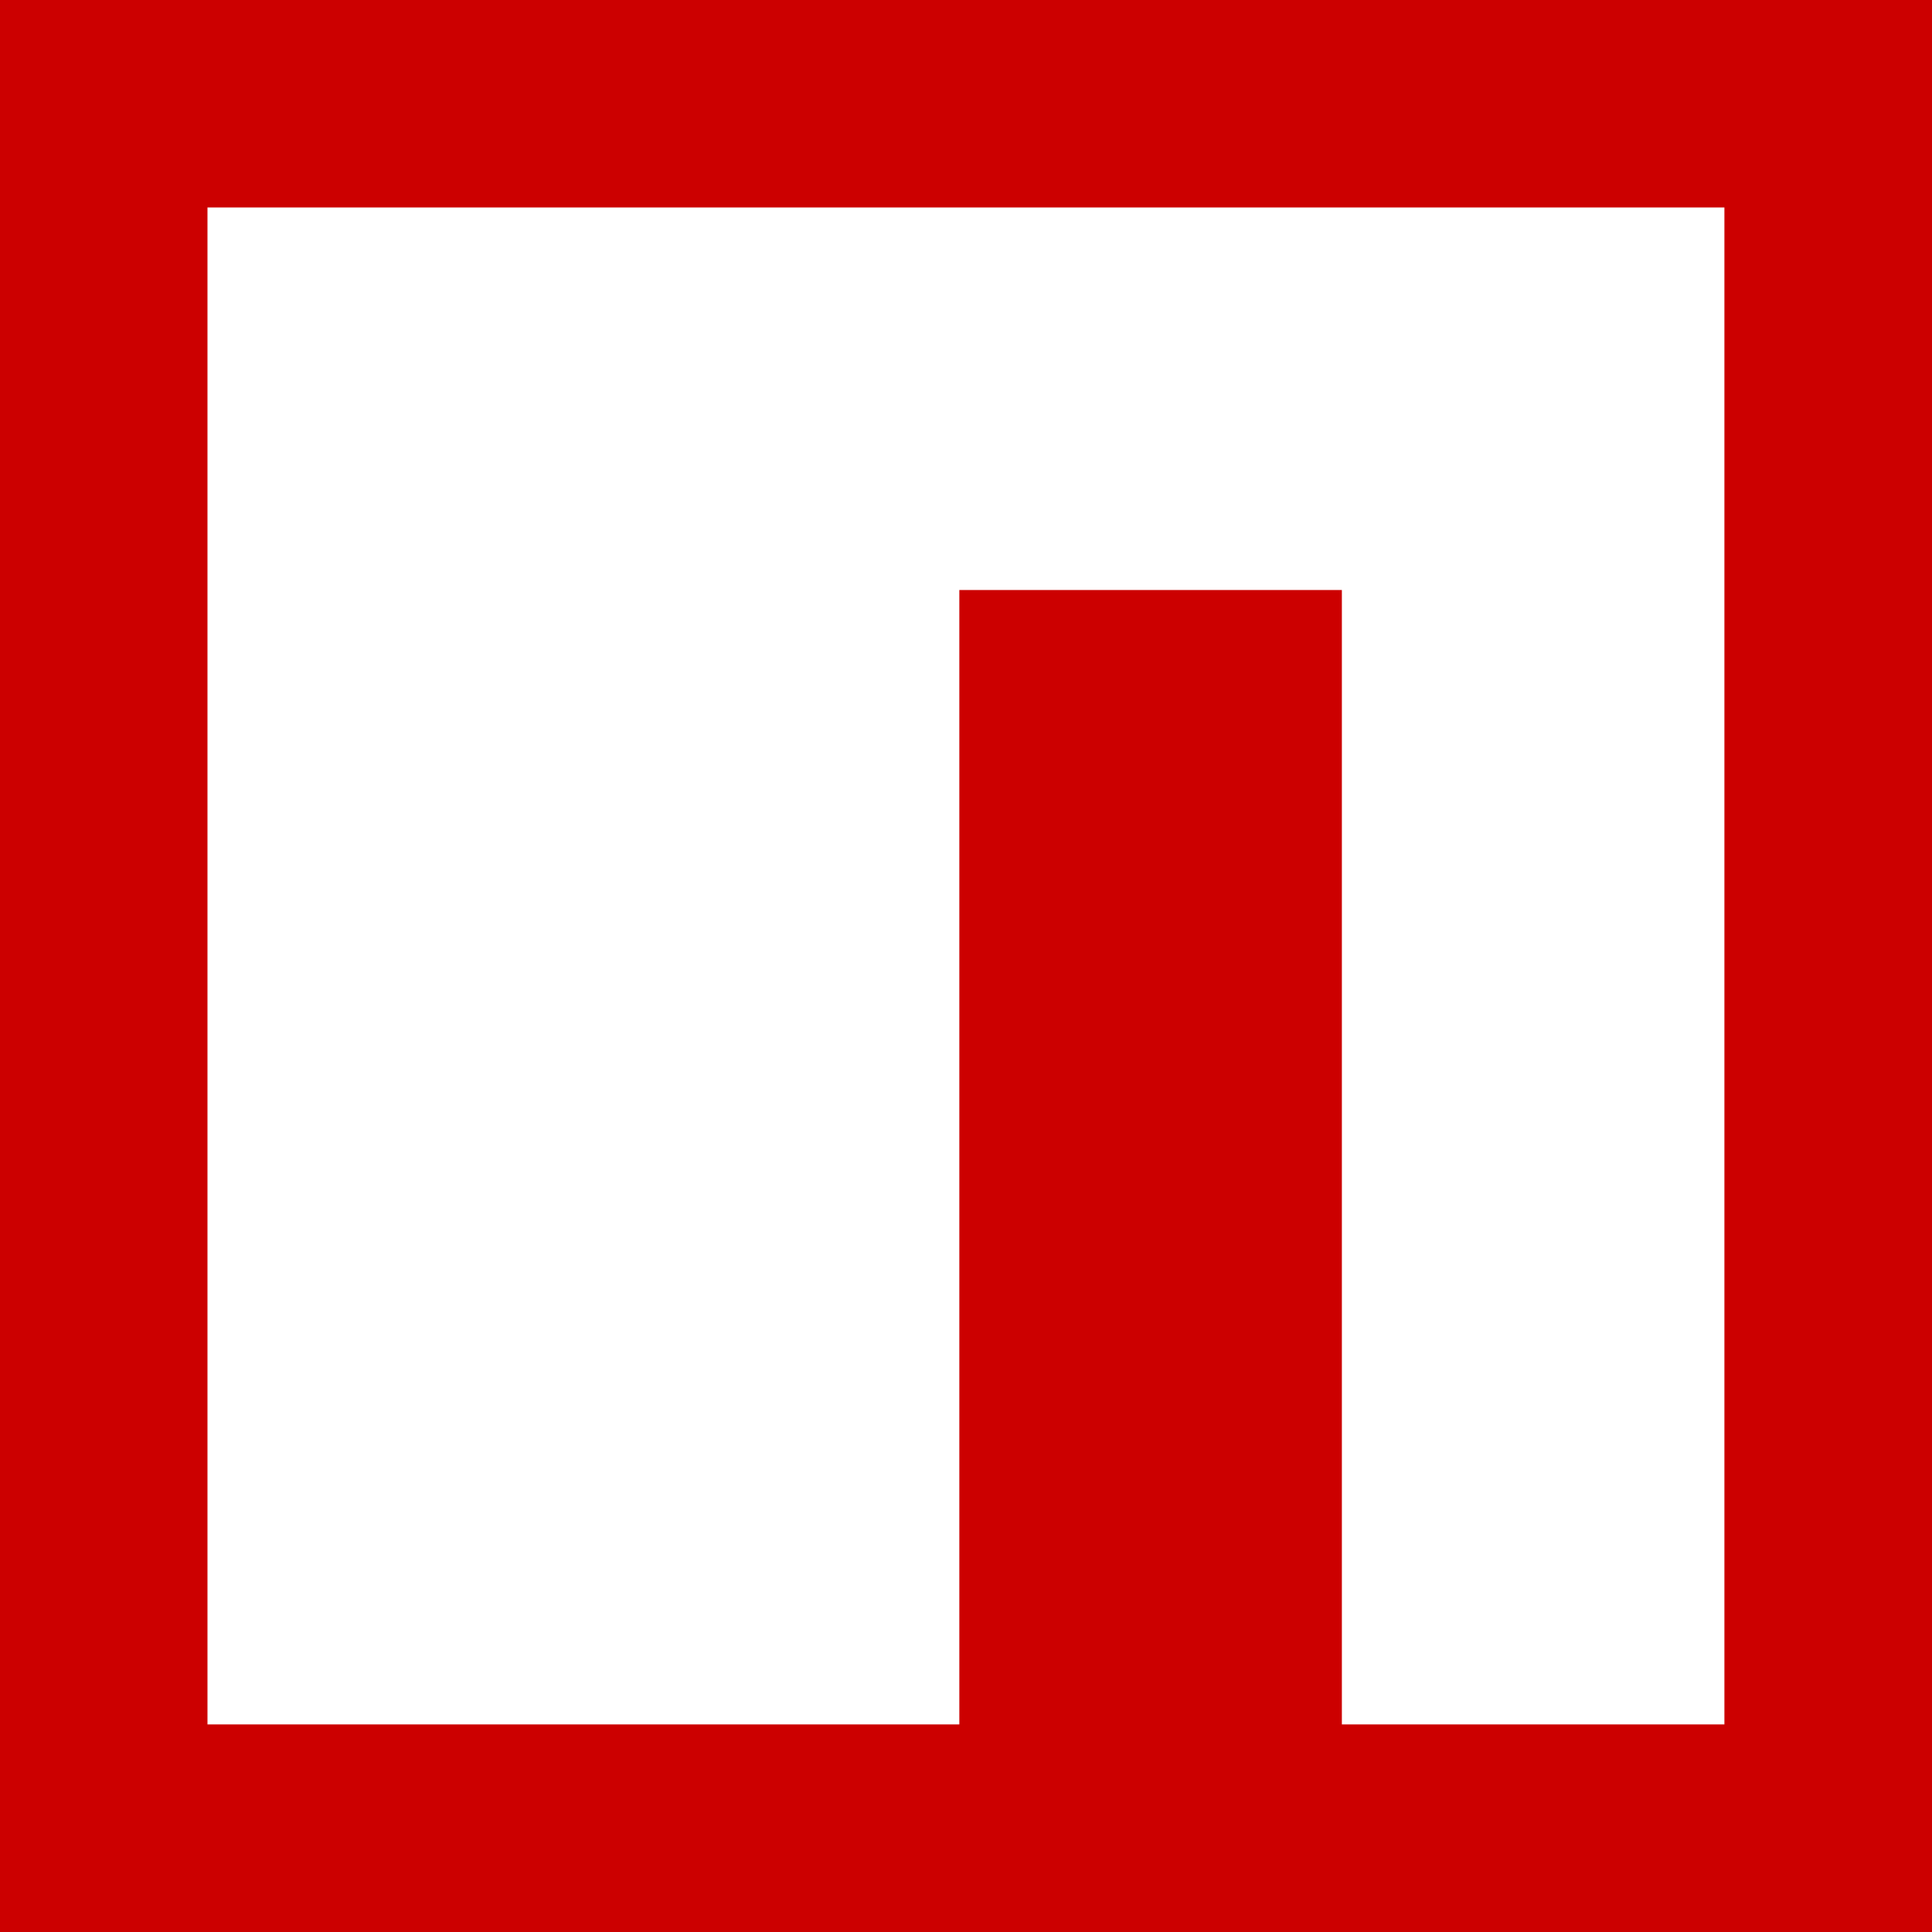
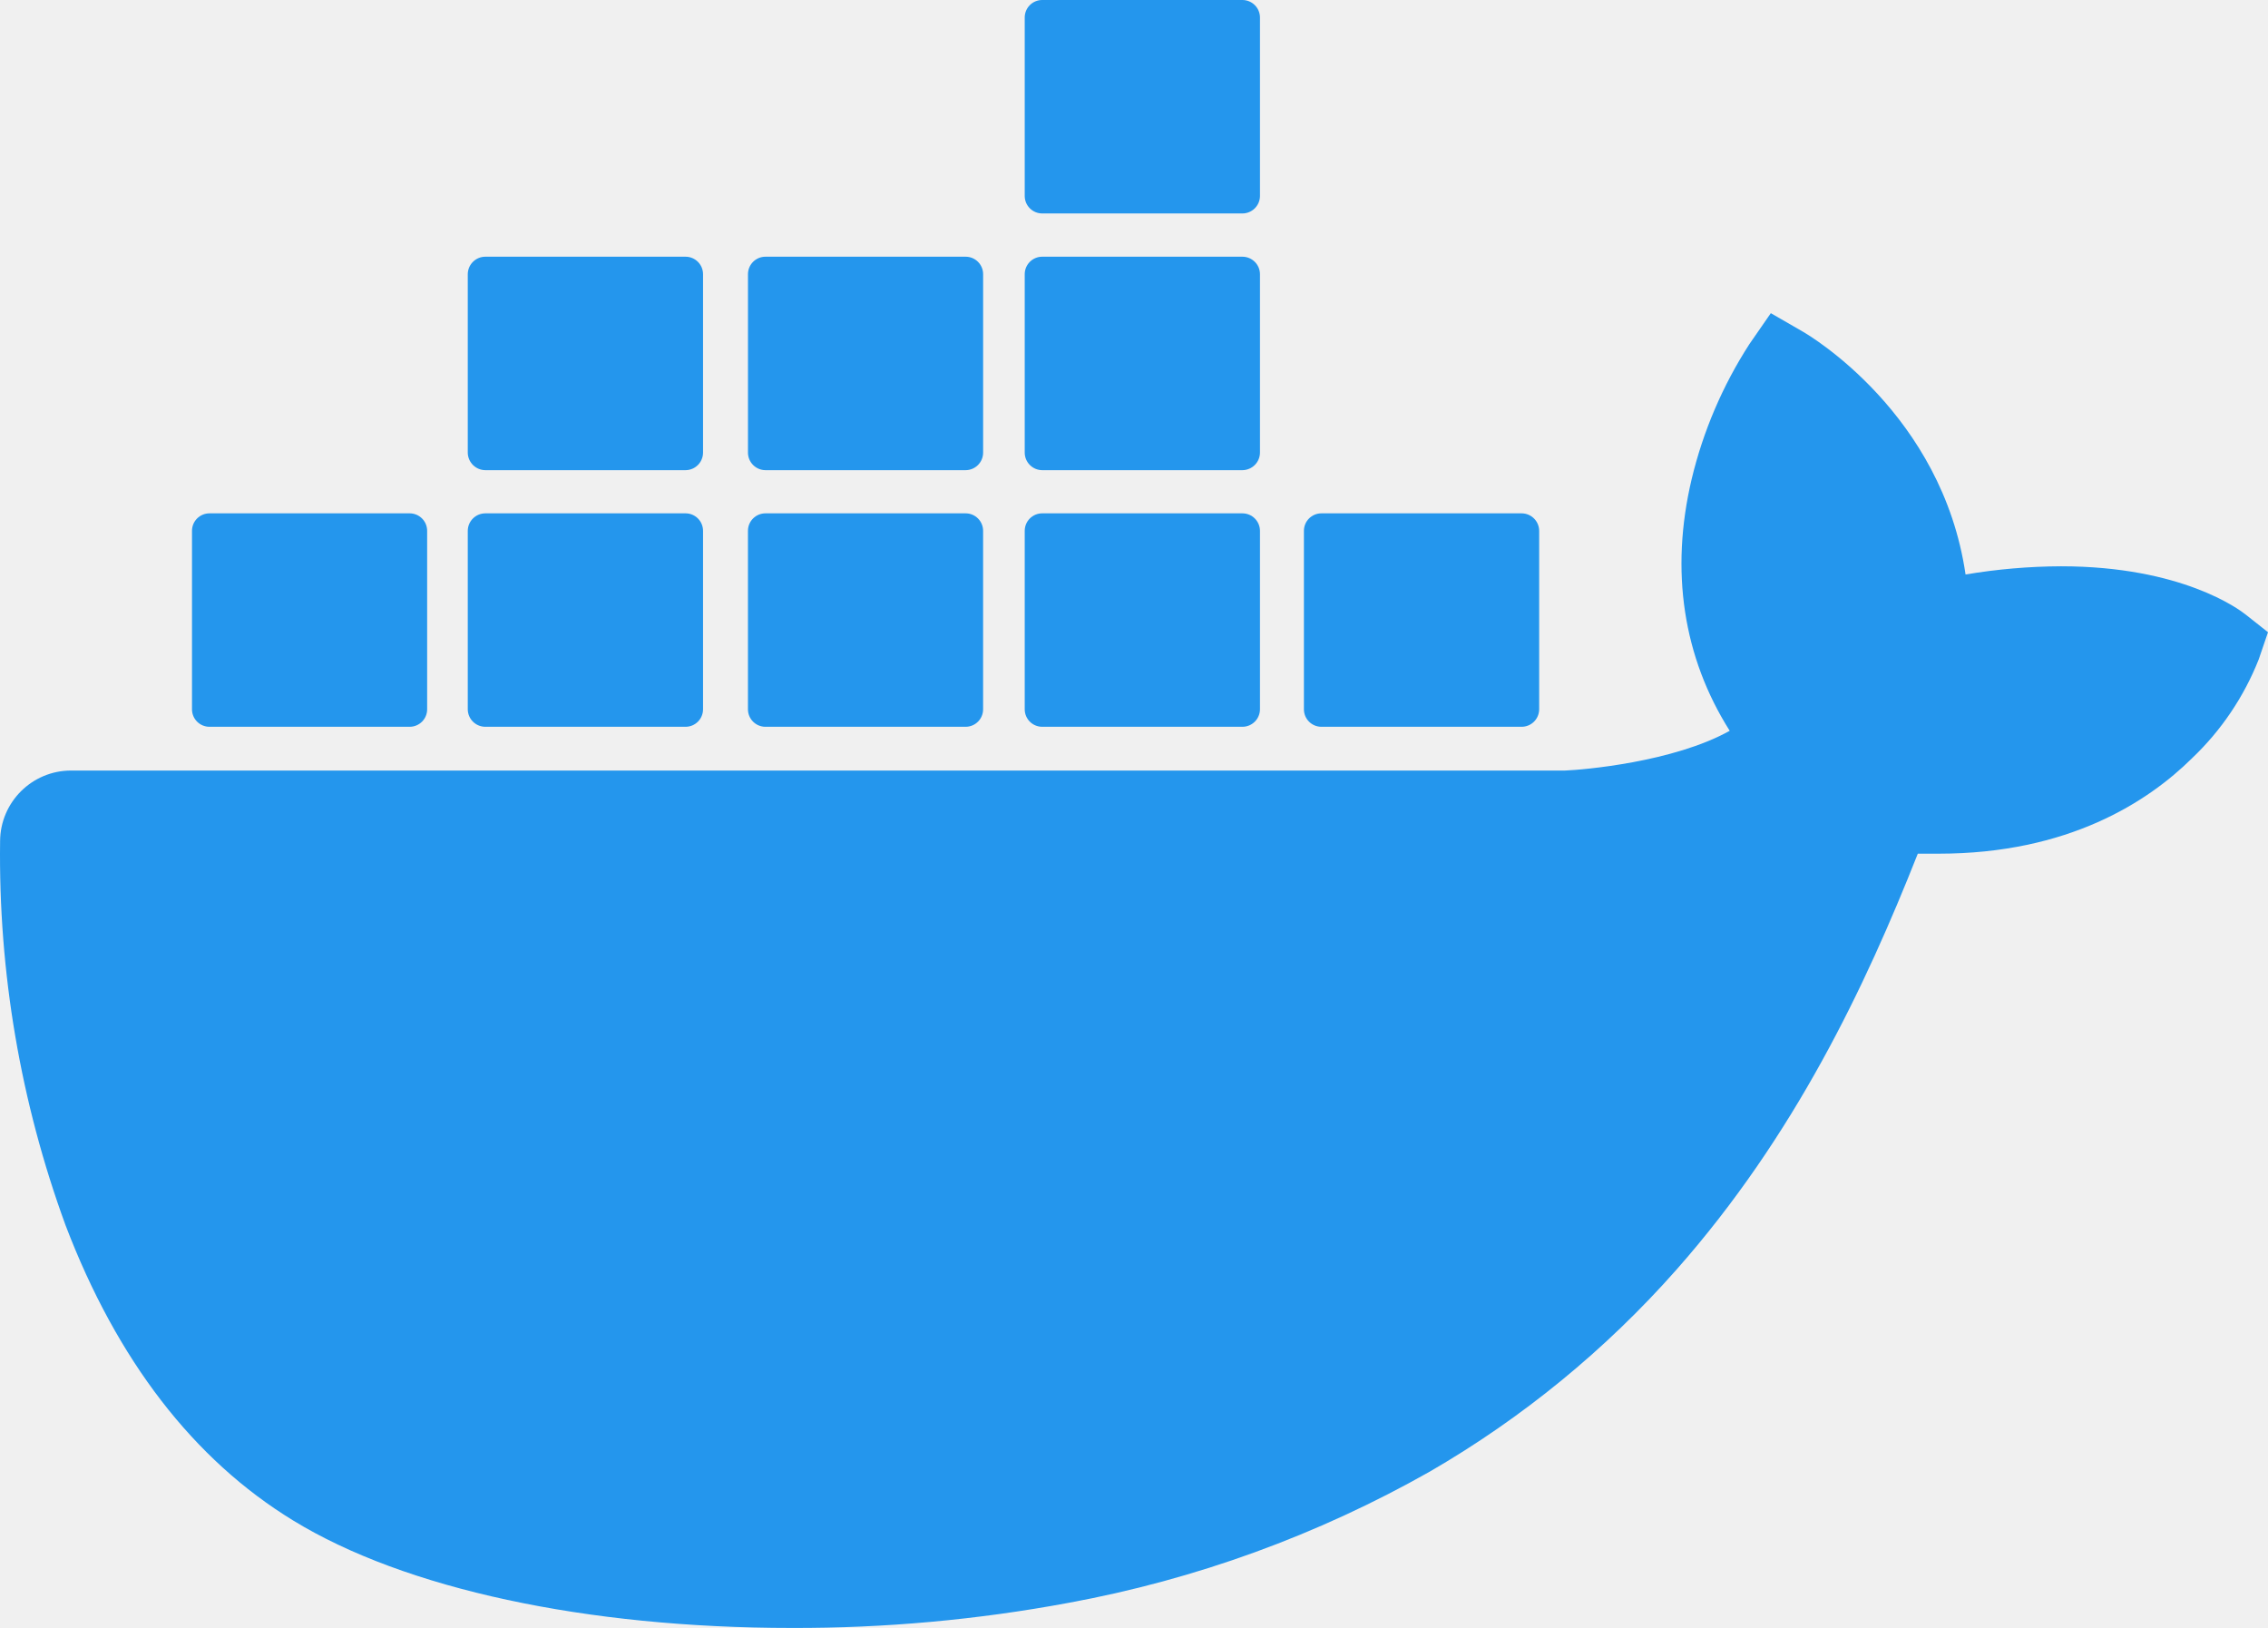
- <svg xmlns="http://www.w3.org/2000/svg" preserveAspectRatio="none" overflow="visible" style="display: block;" width="100" height="100" viewBox="0 0 100 100" fill="none">
-   <g id="Group 82">
-     <path id="Vector" d="M0 0H100V100H0V0Z" fill="#CC0000" />
-     <path id="Vector_2" d="M49.659 10.739H10.739V89.255H49.655V30.539H69.455V89.255H89.255V10.739H49.659Z" fill="white" />
+ <svg xmlns="http://www.w3.org/2000/svg" preserveAspectRatio="none" overflow="visible" style="display: block;" width="139.357" height="100" viewBox="0 0 139.357 100" fill="none">
+   <g id="Group 50">
+     <path id="Vector" d="M137.983 37.749C137.605 37.449 134.077 34.785 126.636 34.785C124.671 34.794 122.711 34.962 120.773 35.289C119.333 25.418 111.172 20.605 110.806 20.39L108.808 19.237L107.494 21.134C105.848 23.681 104.647 26.489 103.942 29.438C102.61 35.073 103.42 40.365 106.282 44.89C102.826 46.816 97.281 47.29 96.159 47.332H4.362C1.965 47.335 0.019 49.273 0.006 51.671C-0.101 59.712 1.261 67.706 4.026 75.259C7.188 83.552 11.893 89.66 18.014 93.399C24.872 97.599 36.015 99.999 48.647 99.999C54.353 100.017 60.048 99.501 65.658 98.457C73.457 97.025 80.961 94.299 87.86 90.392C93.545 87.1 98.662 82.912 103.012 77.989C110.285 69.756 114.617 60.587 117.839 52.439H119.123C127.086 52.439 131.983 49.252 134.683 46.582C136.477 44.879 137.878 42.804 138.787 40.504L139.357 38.835L137.983 37.749Z" fill="#2496ED" />
+     <path id="Vector_2" d="M12.871 44.644H25.172C25.765 44.644 26.246 44.163 26.246 43.57V32.613C26.249 32.02 25.771 31.536 25.178 31.533C25.176 31.533 25.174 31.533 25.172 31.533H12.871C12.277 31.533 11.797 32.014 11.797 32.607V32.613V43.57C11.797 44.163 12.277 44.644 12.871 44.644V44.644Z" fill="#2496ED" />
+     <path id="Vector_3" d="M29.823 44.644H42.124C42.717 44.644 43.198 44.163 43.198 43.57V32.613C43.201 32.02 42.723 31.536 42.13 31.533C42.128 31.533 42.126 31.533 42.124 31.533H29.823C29.226 31.533 28.742 32.017 28.742 32.613V43.57C28.746 44.164 29.228 44.644 29.823 44.644" fill="#2496ED" />
+     <path id="Vector_4" d="M47.032 44.644H59.333C59.926 44.644 60.407 44.163 60.407 43.57V32.613C60.41 32.02 59.932 31.536 59.339 31.533C59.337 31.533 59.335 31.533 59.333 31.533H47.032C46.438 31.533 45.958 32.014 45.958 32.607V32.613V43.57C45.958 44.163 46.439 44.644 47.032 44.644V44.644Z" fill="#2496ED" />
+     <path id="Vector_5" d="M64.038 44.644H76.339C76.933 44.644 77.416 44.165 77.419 43.57V32.613C77.419 32.017 76.936 31.533 76.339 31.533H64.038C63.445 31.533 62.964 32.014 62.964 32.607V32.613V43.57C62.964 44.163 63.445 44.644 64.038 44.644V44.644Z" fill="#2496ED" />
+     <path id="Vector_6" d="M29.823 28.881H42.124C42.718 28.877 43.198 28.395 43.198 27.8V16.843C43.198 16.25 42.717 15.769 42.124 15.769H29.823C29.228 15.769 28.746 16.249 28.742 16.843V27.8C28.746 28.396 29.227 28.877 29.823 28.881Z" fill="#2496ED" />
+     <path id="Vector_7" d="M47.033 28.881H59.334C59.928 28.877 60.408 28.395 60.408 27.8V16.843C60.408 16.25 59.927 15.769 59.334 15.769H47.033C46.439 15.769 45.959 16.25 45.959 16.843V27.8C45.959 28.395 46.438 28.877 47.033 28.881Z" fill="#2496ED" />
+     <path id="Vector_8" d="M64.038 28.881H76.339C76.934 28.877 77.416 28.396 77.419 27.8V16.843C77.416 16.249 76.933 15.769 76.339 15.769H64.038C63.445 15.769 62.964 16.25 62.964 16.843V27.8C62.964 28.395 63.444 28.877 64.038 28.881Z" fill="#2496ED" />
+     <path id="Vector_9" d="M64.038 13.111H76.339C76.933 13.111 77.416 12.631 77.419 12.037V1.074C77.416 0.48 76.933 0 76.339 0H64.038C63.445 0 62.964 0.481 62.964 1.074V12.037C62.964 12.63 63.445 13.111 64.038 13.111Z" fill="#2496ED" />
+     <path id="Vector_10" d="M81.193 44.644H93.494C94.089 44.644 94.571 44.165 94.574 43.57V32.613C94.574 32.017 94.091 31.533 93.494 31.533H81.193C80.6 31.533 80.119 32.014 80.119 32.607V32.613V43.57C80.119 44.163 80.6 44.644 81.193 44.644" fill="#2496ED" />
  </g>
</svg>
